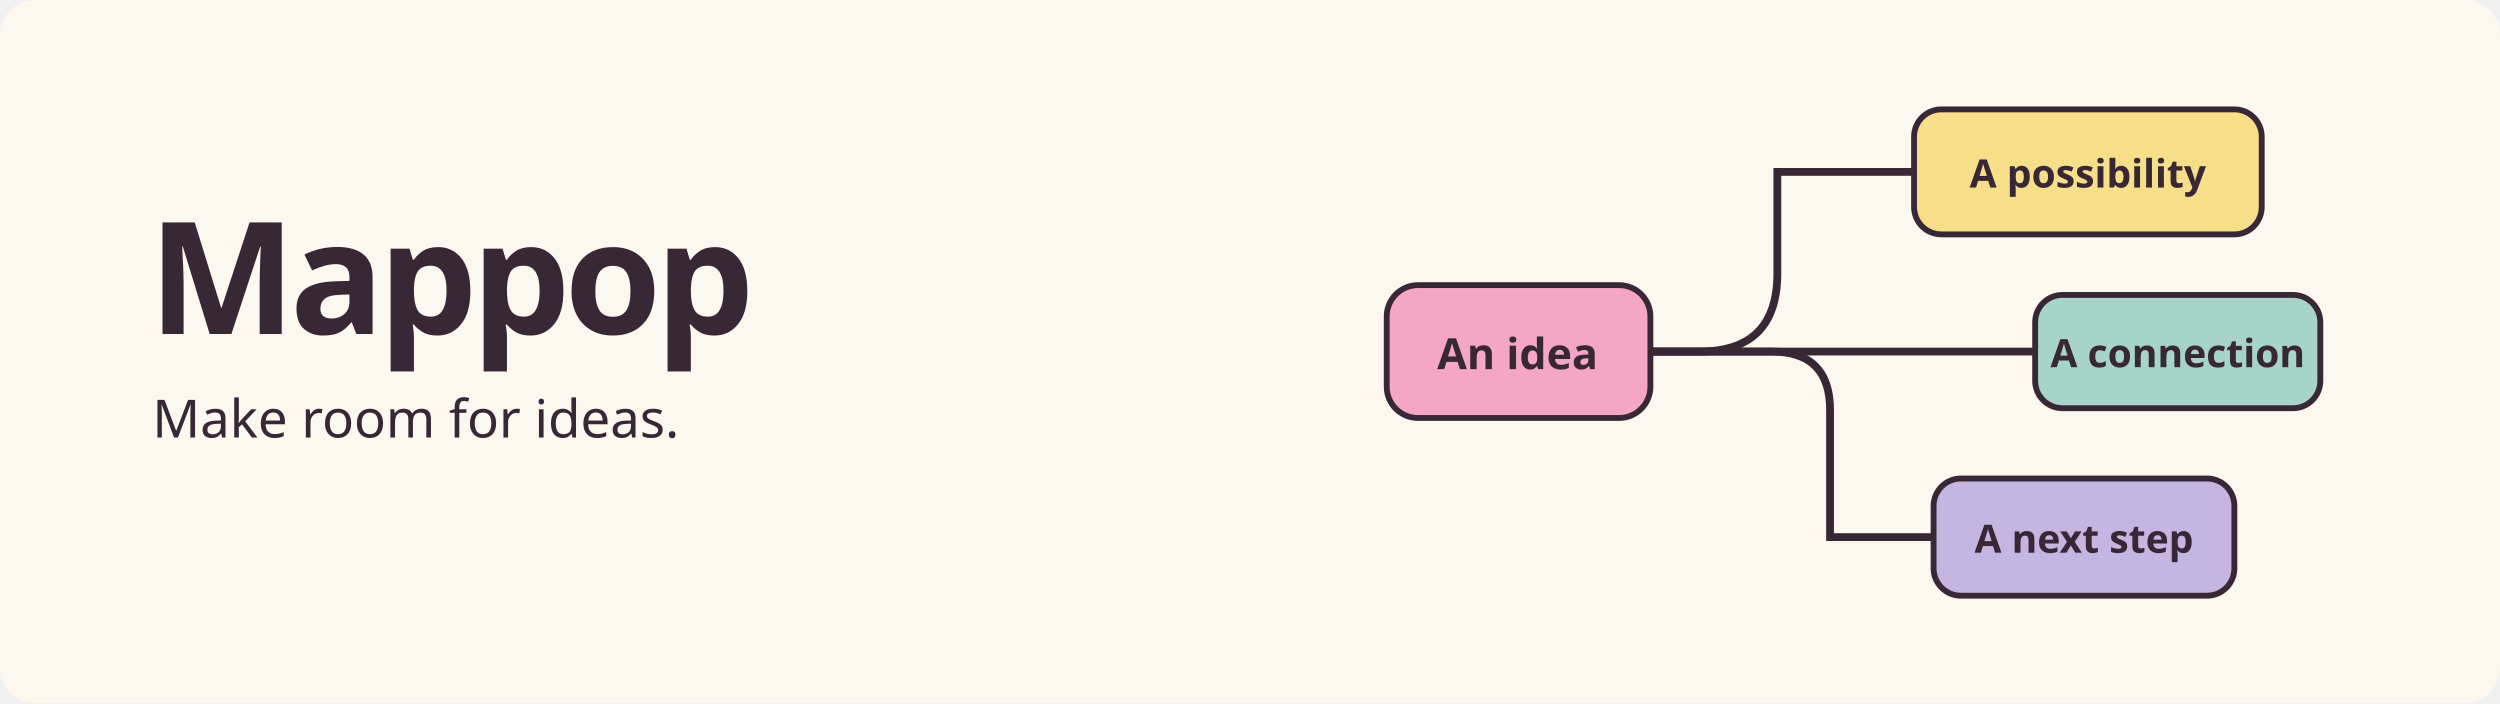
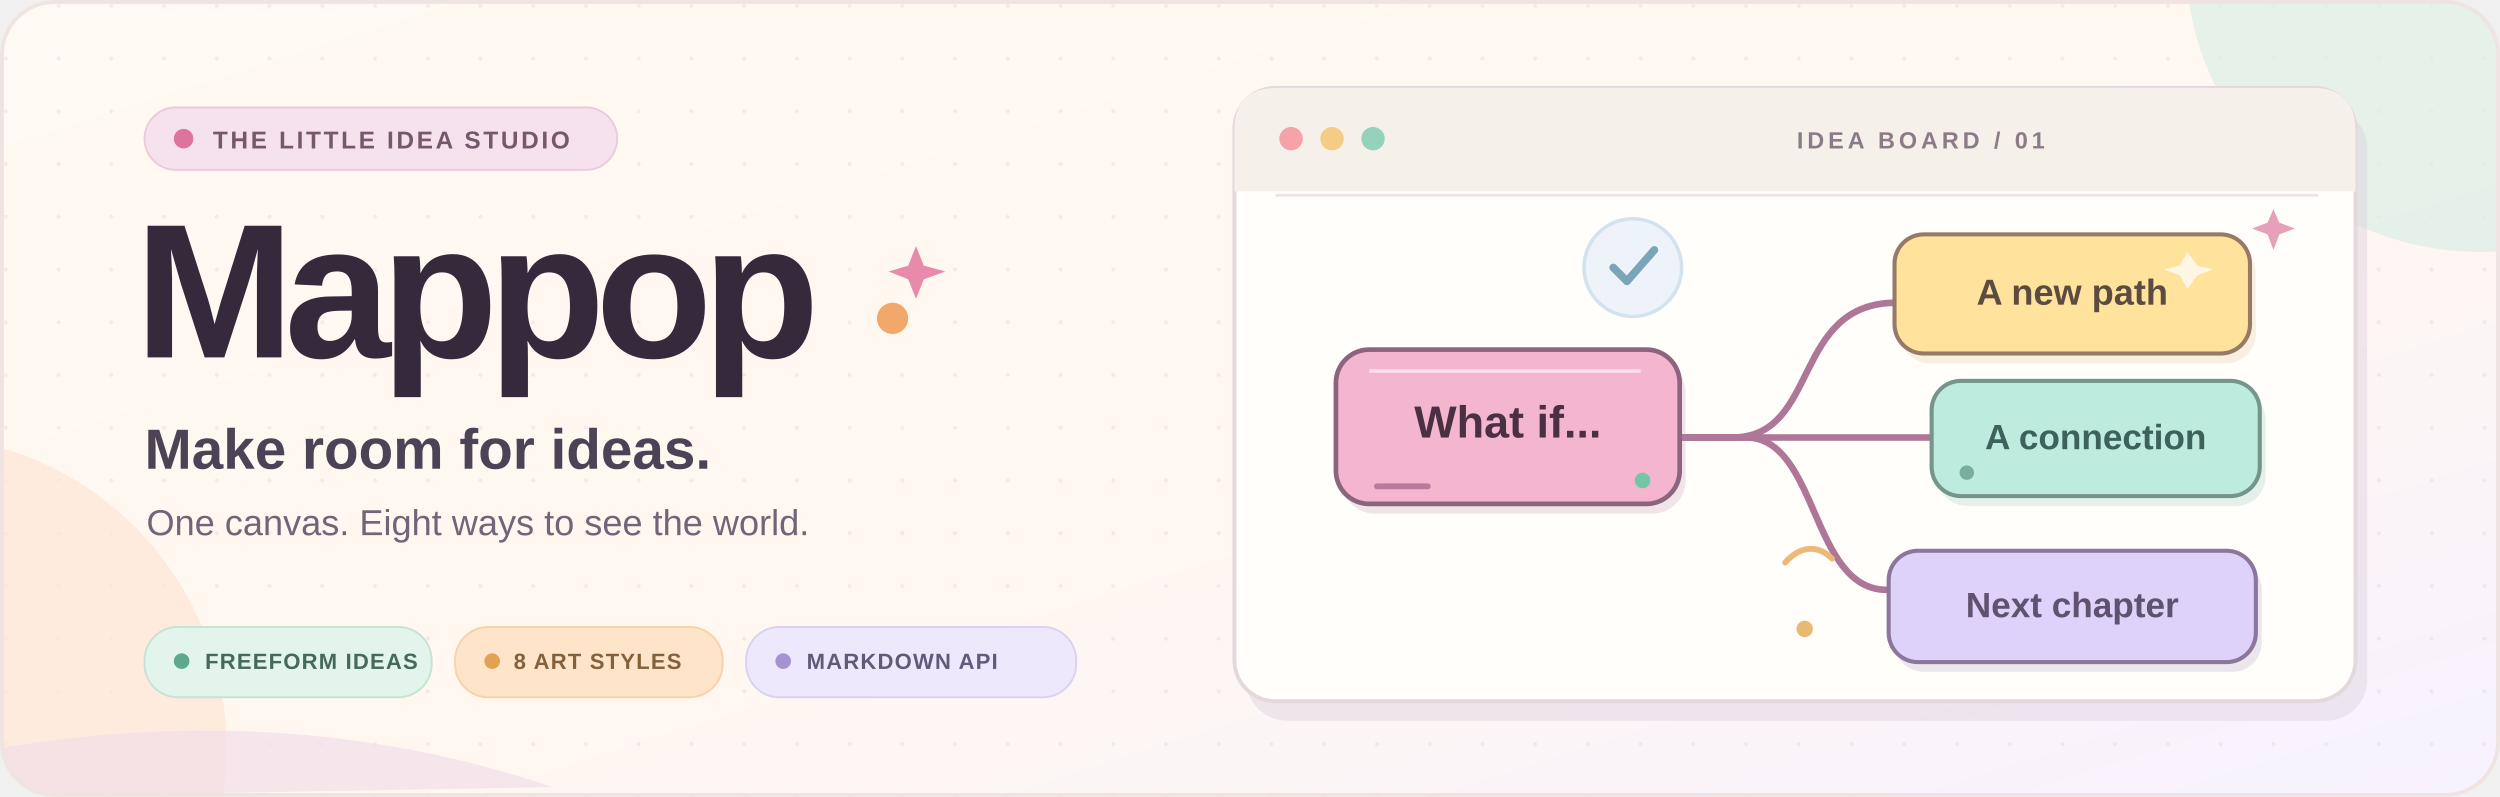
- <svg xmlns="http://www.w3.org/2000/svg" width="1280" height="360" viewBox="0 0 1280 360" role="img" aria-labelledby="title desc">
-   <rect width="1280" height="360" rx="18" fill="#fcf7ef" />
-   <g fill="none" stroke="#382735" stroke-width="4" stroke-linecap="round">
-     <path d="M805 180h65q40 0 40-40V88h72" />
-     <path d="M805 180h102q30 0 30 30v65h55" />
-     <path d="M805 180h240" />
+ <svg xmlns="http://www.w3.org/2000/svg" width="1280" height="408" viewBox="0 0 1280 408" role="img" aria-labelledby="title desc">
+   <defs>
+     <linearGradient id="paper" x1="0" y1="0" x2="1" y2="1">
+       <stop offset="0" stop-color="#FFFAF3" />
+       <stop offset="0.57" stop-color="#FFF7F0" />
+       <stop offset="1" stop-color="#F6F2FF" />
+     </linearGradient>
+     <pattern id="dots" width="27" height="27" patternUnits="userSpaceOnUse">
+       <circle cx="3" cy="3" r="1.05" fill="#E9CFDB" opacity="0.62" />
+     </pattern>
+     <clipPath id="outer">
+       <rect width="1280" height="408" rx="28" />
+     </clipPath>
+   </defs>
+   <g clip-path="url(#outer)">
+     <rect width="1280" height="408" fill="url(#paper)" />
+     <rect width="1280" height="408" fill="url(#dots)" opacity="0.63" />
+     <circle cx="-44" cy="383" r="160" fill="#FDE5D5" opacity="0.70" />
+     <circle cx="1270" cy="-22" r="151" fill="#DDEEE8" opacity="0.72" />
+     <path d="M0 383 Q150 358 283 403 L0 408Z" fill="#F1DDEA" opacity="0.65" />
+     <rect x="74" y="55" width="242" height="32" rx="16" fill="#F6E2EC" stroke="#ECCBD9" />
+     <circle cx="94" cy="71" r="5" fill="#DD739E" />
+     <text x="109" y="76" font-family="Segoe UI,Trebuchet MS,Arial,sans-serif" font-size="12.5" font-weight="700" fill="#77576B" letter-spacing="1.35">THE LITTLE IDEA STUDIO</text>
+     <text x="69" y="183" font-family="Trebuchet MS,Segoe UI,Arial,sans-serif" font-size="98" font-weight="800" letter-spacing="-5" fill="#342A3C">Mappop</text>
+     <circle cx="457" cy="163" r="8" fill="#F2A86A" />
+     <path d="M469 126l4 10 11 3-11 4-4 10-4-10-10-4 10-3z" fill="#E88BAA" />
+     <text x="74" y="240" font-family="Segoe UI,Trebuchet MS,Arial,sans-serif" font-size="29" font-weight="600" fill="#4D4357">Make room for ideas.</text>
+     <text x="75" y="274" font-family="Segoe UI,Trebuchet MS,Arial,sans-serif" font-size="18.5" fill="#716577">One canvas. Eight ways to see the world.</text>
+     <g font-family="Segoe UI,Trebuchet MS,Arial,sans-serif" font-weight="700" font-size="11.3" letter-spacing="0.6">
+       <rect x="74" y="321" width="147" height="36" rx="17" fill="#E3F4EC" stroke="#C7E3D4" />
+       <circle cx="93" cy="338.5" r="4" fill="#5EA98B" />
+       <text x="105" y="342.5" fill="#45695B">FREEFORM IDEAS</text>
+       <rect x="233" y="321" width="137" height="36" rx="17" fill="#FEE4C9" stroke="#F8D2AA" />
+       <circle cx="252" cy="338.5" r="4" fill="#E1A252" />
+       <text x="263" y="342.5" fill="#84613B">8 ART STYLES</text>
+       <rect x="382" y="321" width="169" height="36" rx="17" fill="#EEE8FC" stroke="#DBD1F0" />
+       <circle cx="401" cy="338.5" r="4" fill="#A492D1" />
+       <text x="413" y="342.5" fill="#63597A">MARKDOWN API</text>
+     </g>
+     <g>
+       <rect x="638" y="55" width="574" height="314" rx="21" fill="#D9CBDB" opacity="0.39" />
+       <rect x="632" y="45" width="574" height="314" rx="21" fill="#FFFEFB" stroke="#E5D8DC" stroke-width="2" />
+       <path d="M654 45h530q22 0 22 22v31H632V67q0-22 22-22z" fill="#F6F0EA" />
+       <circle cx="661" cy="71" r="6" fill="#F5A2A8" />
+       <circle cx="682" cy="71" r="6" fill="#F5CB85" />
+       <circle cx="703" cy="71" r="6" fill="#95D2BD" />
+       <text x="920" y="76" fill="#8B7B88" font-size="12" font-family="Segoe UI,Trebuchet MS,Arial,sans-serif" font-weight="700" letter-spacing="2">IDEA BOARD / 01</text>
+       <path d="M653 100h534" stroke="#EEE4E7" stroke-width="1.4" />
+       <g stroke="#AE7697" stroke-width="3.4" fill="none" stroke-linecap="round">
+         <path d="M860 224H887C932 224 917 155 971 155" />
+         <path d="M860 224H990" />
+         <path d="M860 224H894C931 224 927 302 966 302" />
+       </g>
+       <g>
+         <rect x="687" y="184" width="176" height="79" rx="17" fill="#B88BA5" opacity="0.22" />
+         <rect x="684" y="179" width="176" height="79" rx="17" fill="#F4B6CF" stroke="#8C647E" stroke-width="2.4" />
+         <path d="M701 190h139" stroke="#FFFFFF" stroke-opacity="0.55" stroke-width="1.8" />
+         <text x="772" y="224" text-anchor="middle" font-family="Trebuchet MS,Segoe UI,Arial,sans-serif" font-size="23" font-weight="700" fill="#4B3044">What if...</text>
+         <path d="M705 249h26" stroke="#B8799B" stroke-width="3" stroke-linecap="round" />
+         <circle cx="841" cy="246" r="4" fill="#75C5A7" />
+         <rect x="973" y="125" width="182" height="61" rx="15" fill="#D3B46F" opacity="0.19" />
+         <rect x="970" y="120" width="182" height="61" rx="15" fill="#FFE29C" stroke="#967A66" stroke-width="2.1" />
+         <text x="1061" y="156" text-anchor="middle" font-family="Trebuchet MS,Segoe UI,Arial,sans-serif" font-size="18.5" font-weight="700" fill="#5C4B40">A new path</text>
+         <path d="M1120 129l5 7 8 2-8 3-5 7-4-7-8-3 8-2z" fill="#FFFFFF" opacity="0.73" />
+         <rect x="992" y="200" width="168" height="59" rx="15" fill="#7CBBA8" opacity="0.20" />
+         <rect x="989" y="195" width="168" height="59" rx="15" fill="#BDEBDD" stroke="#73958C" stroke-width="2.1" />
+         <text x="1073" y="230" text-anchor="middle" font-family="Trebuchet MS,Segoe UI,Arial,sans-serif" font-size="18" font-weight="700" fill="#3D625B">A connection</text>
+         <circle cx="1007" cy="242" r="3.7" fill="#79AE9E" />
+         <rect x="970" y="287" width="188" height="57" rx="15" fill="#927BA6" opacity="0.18" />
+         <rect x="967" y="282" width="188" height="57" rx="15" fill="#DED1FA" stroke="#8B779B" stroke-width="2.1" />
+         <text x="1061" y="316" text-anchor="middle" font-family="Trebuchet MS,Segoe UI,Arial,sans-serif" font-size="18" font-weight="700" fill="#60516F">Next chapter</text>
+       </g>
+       <circle cx="836" cy="137" r="25" fill="#EDF3F9" stroke="#D2E3ED" stroke-width="1.8" />
+       <path d="M826 137l7 7 14-16" fill="none" stroke="#7AA5B9" stroke-width="4" stroke-linecap="round" stroke-linejoin="round" />
+       <path d="M1164 107l3 7 8 3-8 3-3 8-3-8-8-3 8-3z" fill="#E7A0BA" />
+       <path d="M914 288c9-10 18-8 24-2" fill="none" stroke="#EDB976" stroke-width="3" stroke-linecap="round" />
+       <circle cx="924" cy="322" r="4.2" fill="#E9B96F" />
+     </g>
  </g>
-   <rect x="710" y="146" width="135" height="68" rx="16" fill="#f4a7c5" stroke="#382735" stroke-width="3" />
-   <rect x="980" y="56" width="178" height="64" rx="14" fill="#f7df8a" stroke="#382735" stroke-width="3" />
-   <rect x="1042" y="151" width="146" height="58" rx="14" fill="#a7d4c8" stroke="#382735" stroke-width="3" />
-   <rect x="990" y="245" width="154" height="60" rx="14" fill="#c4b6e1" stroke="#382735" stroke-width="3" />
-   <g fill="#382735" font-family="Trebuchet MS, sans-serif" font-weight="700">
-     <text x="76" y="171" font-size="80" letter-spacing="-3">Mappop</text>
-     <text x="78" y="224" font-size="27" font-weight="400">Make room for ideas.</text>
-     <text x="777" y="189" font-size="22" text-anchor="middle">An idea</text>
-     <text x="1069" y="96" font-size="20" text-anchor="middle">A possibility</text>
-     <text x="1115" y="188" font-size="20" text-anchor="middle">A connection</text>
-     <text x="1067" y="283" font-size="20" text-anchor="middle">A next step</text>
-   </g>
+   <rect x="1" y="1" width="1278" height="406" rx="27" fill="none" stroke="#F0E4E2" stroke-width="2" />
</svg>
